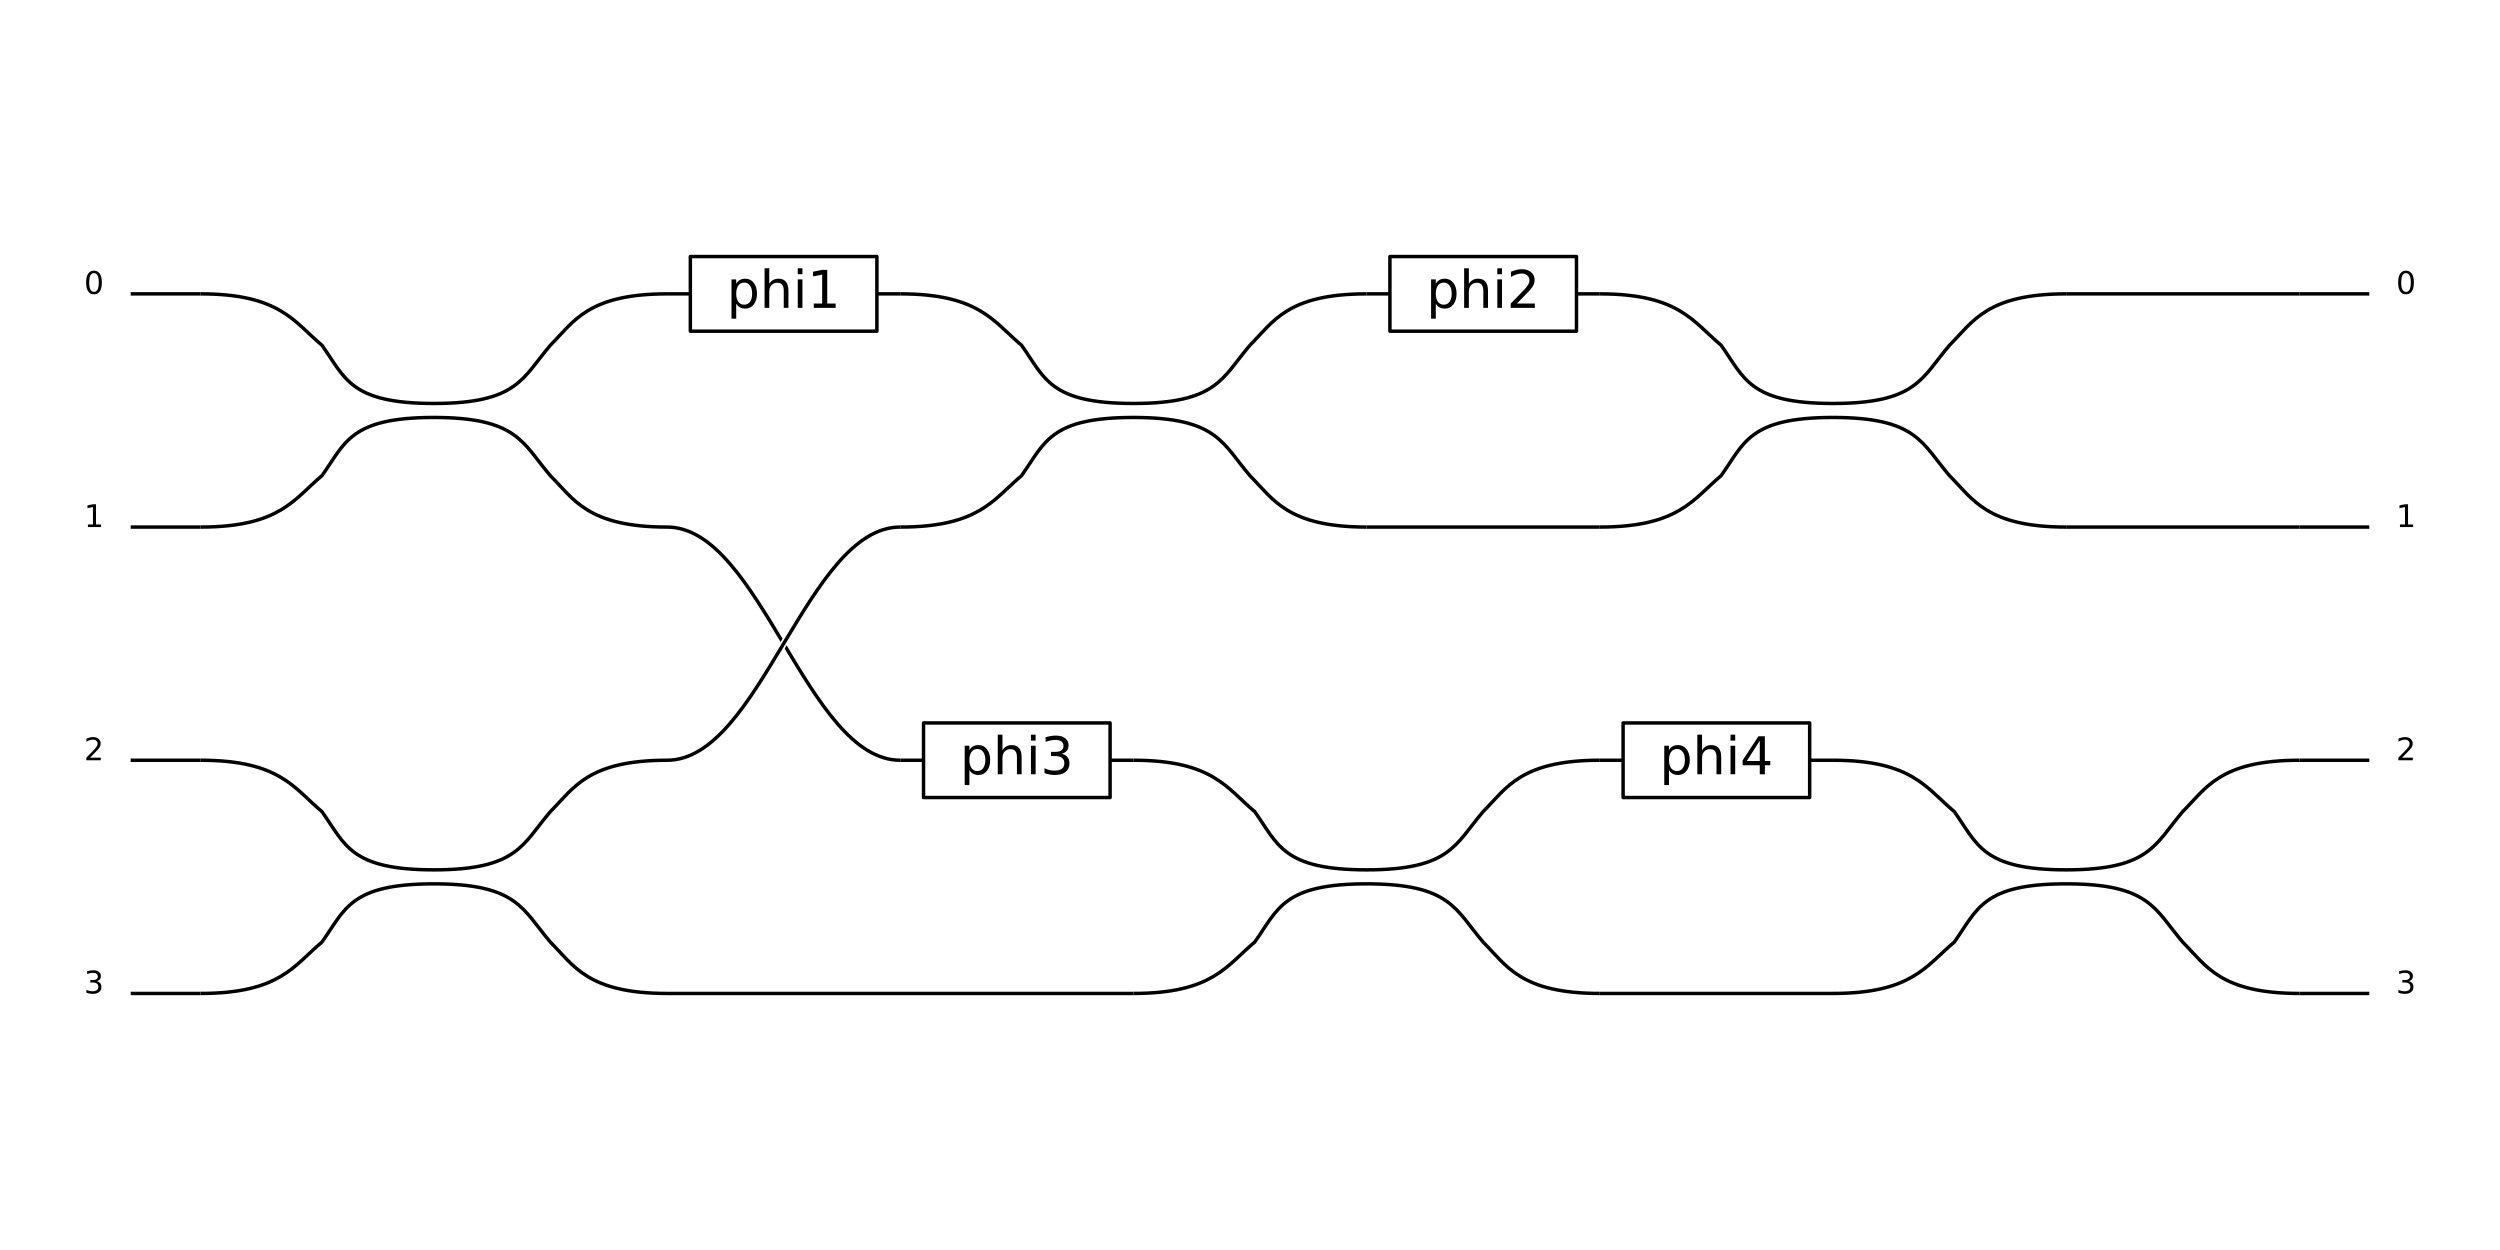
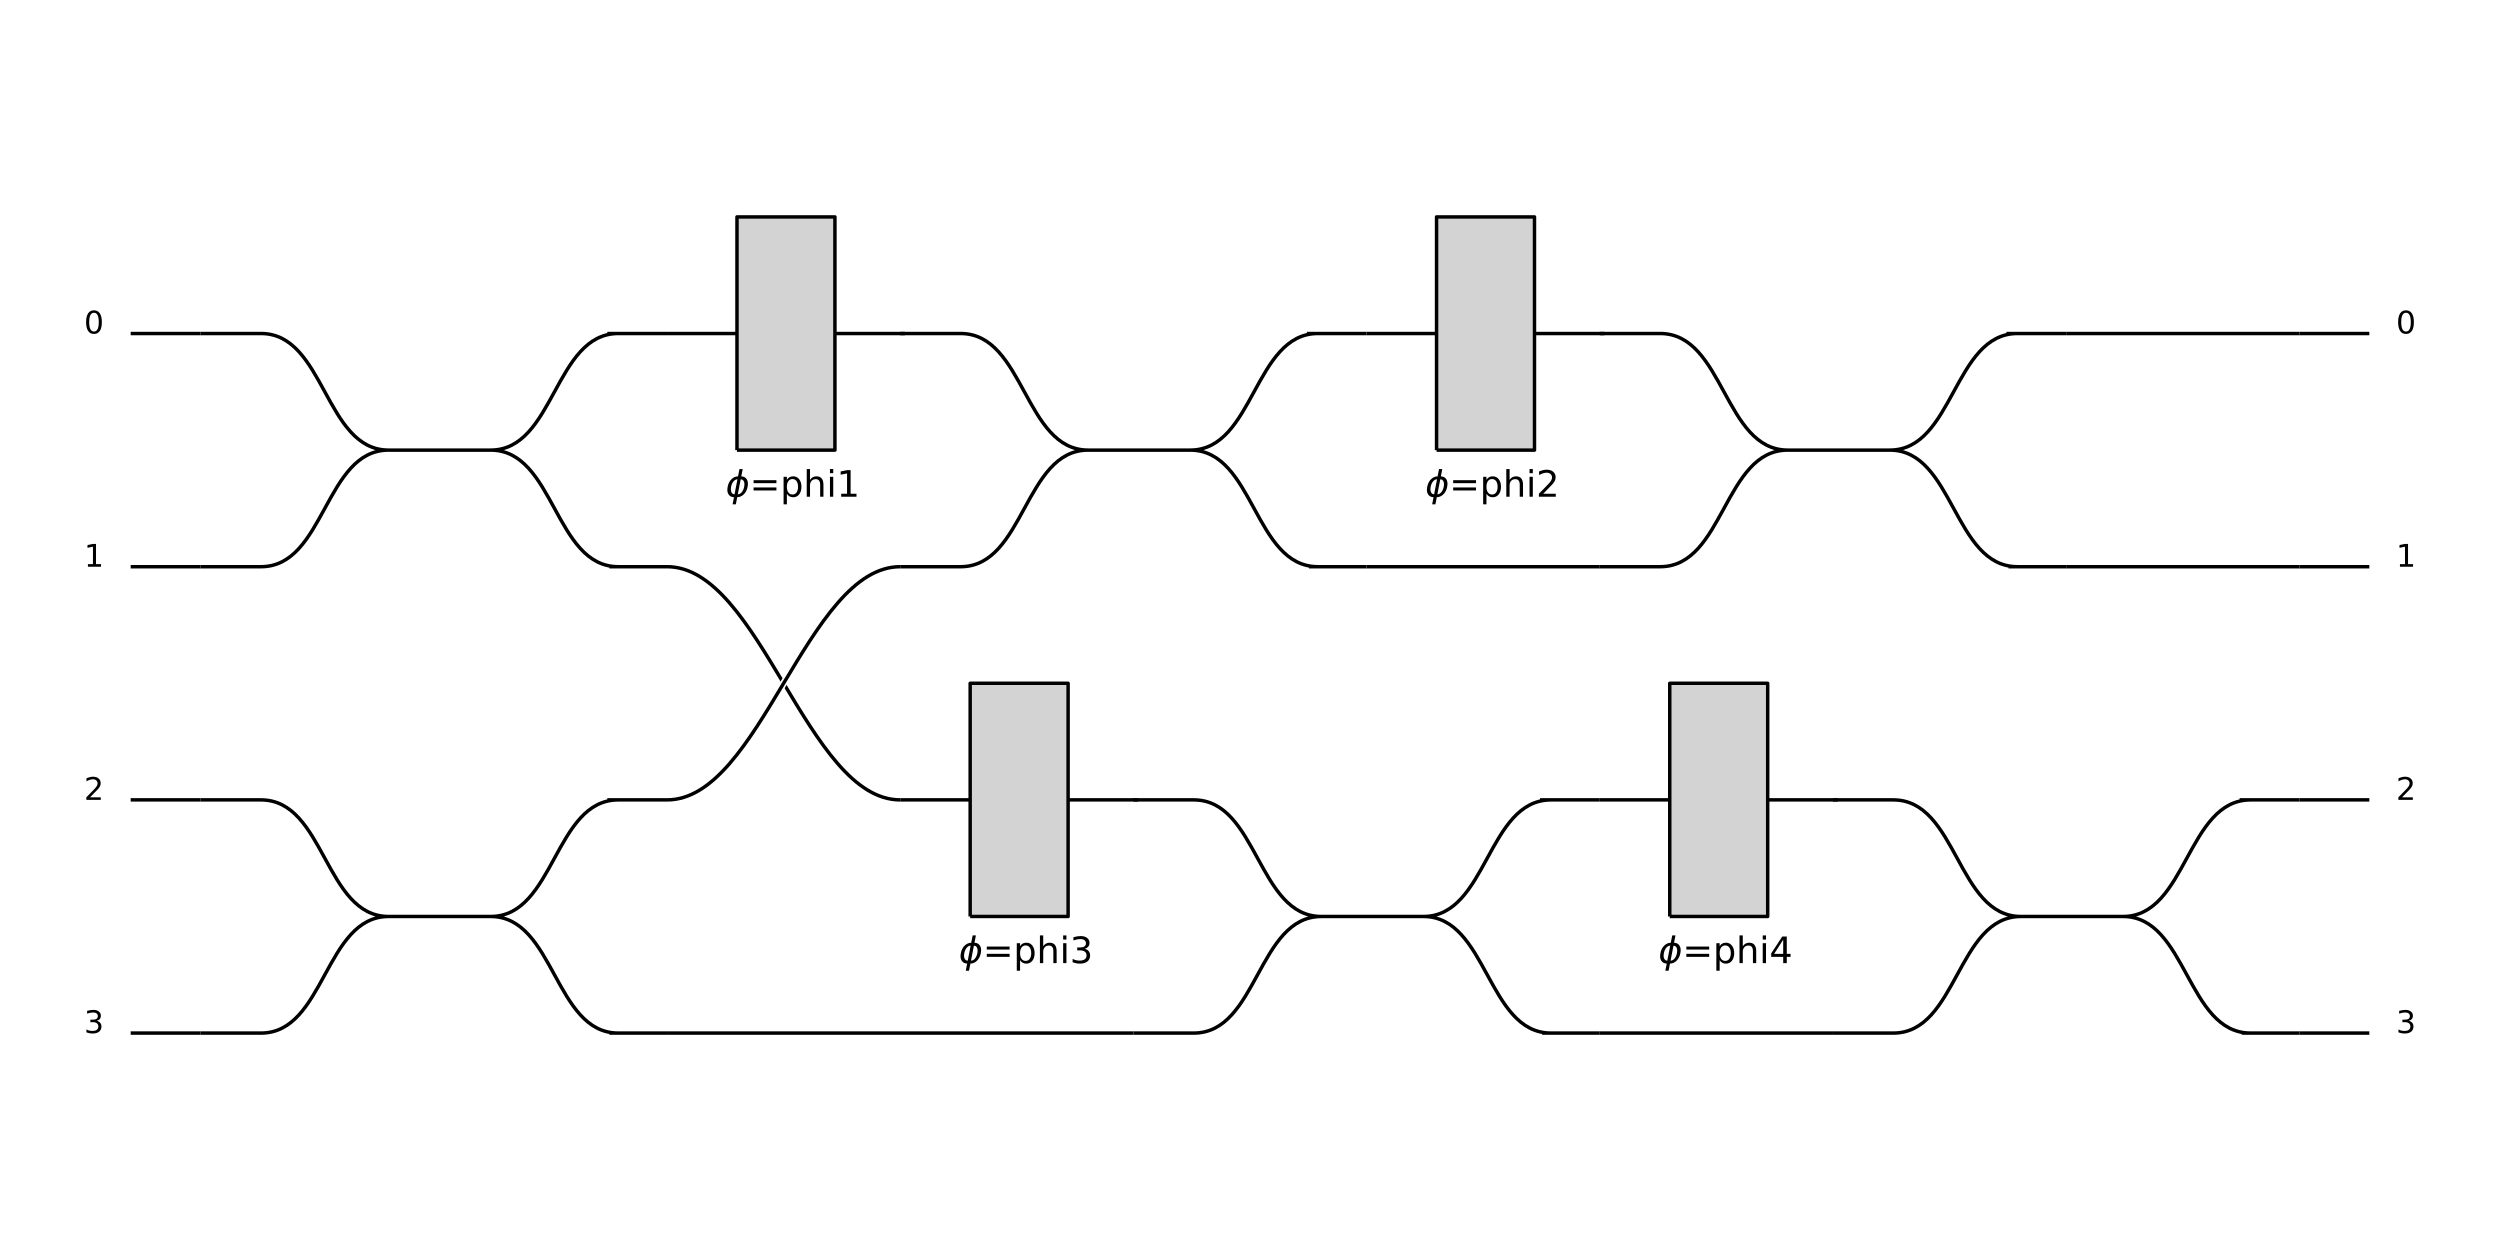
<svg xmlns="http://www.w3.org/2000/svg" xmlns:xlink="http://www.w3.org/1999/xlink" width="1440pt" height="720pt" viewBox="0 0 1440 720" version="1.1">
  <defs>
    <style type="text/css">*{stroke-linejoin: round; stroke-linecap: butt}</style>
  </defs>
  <g id="figure_1">
    <g id="patch_1">
      <path d="M 0 720 L 1440 720 L 1440 0 L 0 0 z " style="fill: #ffffff" />
    </g>
    <g id="axes_1">
      <g id="PatchCollection_1">
-         <path d="M 75.273 169.268 L 115.568 169.268 " clip-path="url(#staticClipPath)" style="fill: none; stroke: #000000; stroke-width: 2" />
-         <path d="M 75.273 303.586 L 115.568 303.586 " clip-path="url(#staticClipPath)" style="fill: none; stroke: #000000; stroke-width: 2" />
-         <path d="M 75.273 437.905 L 115.568 437.905 " clip-path="url(#staticClipPath)" style="fill: none; stroke: #000000; stroke-width: 2" />
-         <path d="M 75.273 572.223 L 115.568 572.223 " clip-path="url(#staticClipPath)" style="fill: none; stroke: #000000; stroke-width: 2" />
-         <path d="M 115.568 169.268 C 161.236 169.268 169.295 185.386 185.414 198.818 C 198.845 217.623 201.532 232.398 249.886 232.398 C 298.241 232.398 300.927 217.623 317.045 198.818 C 330.477 185.386 338.536 169.268 384.205 169.268 " clip-path="url(#staticClipPath)" style="fill: none; stroke: #000000; stroke-width: 2" />
-         <path d="M 115.568 303.586 C 161.236 303.586 169.295 287.468 185.414 274.036 C 198.845 255.232 201.532 240.457 249.886 240.457 C 298.241 240.457 300.927 255.232 317.045 274.036 C 330.477 287.468 338.536 303.586 384.205 303.586 " clip-path="url(#staticClipPath)" style="fill: none; stroke: #000000; stroke-width: 2" />
-         <path d="M 115.568 437.905 C 161.236 437.905 169.295 454.023 185.414 467.455 C 198.845 486.259 201.532 501.034 249.886 501.034 C 298.241 501.034 300.927 486.259 317.045 467.455 C 330.477 454.023 338.536 437.905 384.205 437.905 " clip-path="url(#staticClipPath)" style="fill: none; stroke: #000000; stroke-width: 2" />
-         <path d="M 115.568 572.223 C 161.236 572.223 169.295 556.105 185.414 542.673 C 198.845 523.868 201.532 509.093 249.886 509.093 C 298.241 509.093 300.927 523.868 317.045 542.673 C 330.477 556.105 338.536 572.223 384.205 572.223 " clip-path="url(#staticClipPath)" style="fill: none; stroke: #000000; stroke-width: 2" />
-         <path d="M 384.205 303.586 C 437.932 303.586 464.795 437.905 518.523 437.905 " clip-path="url(#staticClipPath)" style="fill: none; stroke: #ffffff; stroke-width: 4" />
-         <path d="M 384.205 303.586 C 437.932 303.586 464.795 437.905 518.523 437.905 " clip-path="url(#staticClipPath)" style="fill: none; stroke: #000000; stroke-width: 2" />
-         <path d="M 384.205 437.905 C 437.932 437.905 464.795 303.586 518.523 303.586 " clip-path="url(#staticClipPath)" style="fill: none; stroke: #ffffff; stroke-width: 4" />
-         <path d="M 384.205 437.905 C 437.932 437.905 464.795 303.586 518.523 303.586 " clip-path="url(#staticClipPath)" style="fill: none; stroke: #000000; stroke-width: 2" />
-         <path d="M 384.205 169.268 L 518.523 169.268 " clip-path="url(#staticClipPath)" style="fill: none; stroke: #000000; stroke-width: 2" />
-         <path d="M 397.636 147.777 L 505.091 147.777 L 505.091 190.759 L 397.636 190.759 z " clip-path="url(#staticClipPath)" style="fill: #ffffff; stroke: #000000; stroke-width: 2" />
-         <path d="M 518.523 437.905 L 652.841 437.905 " clip-path="url(#staticClipPath)" style="fill: none; stroke: #000000; stroke-width: 2" />
-         <path d="M 531.955 416.414 L 639.409 416.414 L 639.409 459.395 L 531.955 459.395 z " clip-path="url(#staticClipPath)" style="fill: #ffffff; stroke: #000000; stroke-width: 2" />
-         <path d="M 518.523 169.268 C 564.191 169.268 572.25 185.386 588.368 198.818 C 601.8 217.623 604.486 232.398 652.841 232.398 C 701.195 232.398 703.882 217.623 720 198.818 C 733.432 185.386 741.491 169.268 787.159 169.268 " clip-path="url(#staticClipPath)" style="fill: none; stroke: #000000; stroke-width: 2" />
-         <path d="M 518.523 303.586 C 564.191 303.586 572.25 287.468 588.368 274.036 C 601.8 255.232 604.486 240.457 652.841 240.457 C 701.195 240.457 703.882 255.232 720 274.036 C 733.432 287.468 741.491 303.586 787.159 303.586 " clip-path="url(#staticClipPath)" style="fill: none; stroke: #000000; stroke-width: 2" />
-         <path d="M 384.205 572.223 L 652.841 572.223 " clip-path="url(#staticClipPath)" style="fill: none; stroke: #000000; stroke-width: 2" />
-         <path d="M 652.841 437.905 C 698.509 437.905 706.568 454.023 722.686 467.455 C 736.118 486.259 738.805 501.034 787.159 501.034 C 835.514 501.034 838.2 486.259 854.318 467.455 C 867.75 454.023 875.809 437.905 921.477 437.905 " clip-path="url(#staticClipPath)" style="fill: none; stroke: #000000; stroke-width: 2" />
-         <path d="M 652.841 572.223 C 698.509 572.223 706.568 556.105 722.686 542.673 C 736.118 523.868 738.805 509.093 787.159 509.093 C 835.514 509.093 838.2 523.868 854.318 542.673 C 867.75 556.105 875.809 572.223 921.477 572.223 " clip-path="url(#staticClipPath)" style="fill: none; stroke: #000000; stroke-width: 2" />
-         <path d="M 787.159 169.268 L 921.477 169.268 " clip-path="url(#staticClipPath)" style="fill: none; stroke: #000000; stroke-width: 2" />
-         <path d="M 800.591 147.777 L 908.045 147.777 L 908.045 190.759 L 800.591 190.759 z " clip-path="url(#staticClipPath)" style="fill: #ffffff; stroke: #000000; stroke-width: 2" />
-         <path d="M 921.477 437.905 L 1055.795 437.905 " clip-path="url(#staticClipPath)" style="fill: none; stroke: #000000; stroke-width: 2" />
-         <path d="M 934.909 416.414 L 1042.364 416.414 L 1042.364 459.395 L 934.909 459.395 z " clip-path="url(#staticClipPath)" style="fill: #ffffff; stroke: #000000; stroke-width: 2" />
-         <path d="M 787.159 303.586 L 921.477 303.586 " clip-path="url(#staticClipPath)" style="fill: none; stroke: #000000; stroke-width: 2" />
-         <path d="M 921.477 169.268 C 967.145 169.268 975.205 185.386 991.323 198.818 C 1004.755 217.623 1007.441 232.398 1055.795 232.398 C 1104.15 232.398 1106.836 217.623 1122.955 198.818 C 1136.386 185.386 1144.445 169.268 1190.114 169.268 " clip-path="url(#staticClipPath)" style="fill: none; stroke: #000000; stroke-width: 2" />
-         <path d="M 921.477 303.586 C 967.145 303.586 975.205 287.468 991.323 274.036 C 1004.755 255.232 1007.441 240.457 1055.795 240.457 C 1104.15 240.457 1106.836 255.232 1122.955 274.036 C 1136.386 287.468 1144.445 303.586 1190.114 303.586 " clip-path="url(#staticClipPath)" style="fill: none; stroke: #000000; stroke-width: 2" />
-         <path d="M 921.477 572.223 L 1055.795 572.223 " clip-path="url(#staticClipPath)" style="fill: none; stroke: #000000; stroke-width: 2" />
-         <path d="M 1055.795 437.905 C 1101.464 437.905 1109.523 454.023 1125.641 467.455 C 1139.073 486.259 1141.759 501.034 1190.114 501.034 C 1238.468 501.034 1241.155 486.259 1257.273 467.455 C 1270.705 454.023 1278.764 437.905 1324.432 437.905 " clip-path="url(#staticClipPath)" style="fill: none; stroke: #000000; stroke-width: 2" />
-         <path d="M 1055.795 572.223 C 1101.464 572.223 1109.523 556.105 1125.641 542.673 C 1139.073 523.868 1141.759 509.093 1190.114 509.093 C 1238.468 509.093 1241.155 523.868 1257.273 542.673 C 1270.705 556.105 1278.764 572.223 1324.432 572.223 " clip-path="url(#staticClipPath)" style="fill: none; stroke: #000000; stroke-width: 2" />
-         <path d="M 1190.114 169.268 L 1324.432 169.268 " clip-path="url(#staticClipPath)" style="fill: none; stroke: #000000; stroke-width: 2" />
-         <path d="M 1190.114 303.586 L 1324.432 303.586 " clip-path="url(#staticClipPath)" style="fill: none; stroke: #000000; stroke-width: 2" />
-         <path d="M 1324.432 169.268 L 1364.727 169.268 " clip-path="url(#staticClipPath)" style="fill: none; stroke: #000000; stroke-width: 2" />
-         <path d="M 1324.432 303.586 L 1364.727 303.586 " clip-path="url(#staticClipPath)" style="fill: none; stroke: #000000; stroke-width: 2" />
-         <path d="M 1324.432 437.905 L 1364.727 437.905 " clip-path="url(#staticClipPath)" style="fill: none; stroke: #000000; stroke-width: 2" />
-         <path d="M 1324.432 572.223 L 1364.727 572.223 " clip-path="url(#staticClipPath)" style="fill: none; stroke: #000000; stroke-width: 2" />
+         <path d="M 75.273 192.102 L 115.568 192.102 " clip-path="url(#staticClipPath)" style="fill: none; stroke: #000000; stroke-width: 2" />
+         <path d="M 75.273 326.42 L 115.568 326.42 " clip-path="url(#staticClipPath)" style="fill: none; stroke: #000000; stroke-width: 2" />
+         <path d="M 75.273 460.739 L 115.568 460.739 " clip-path="url(#staticClipPath)" style="fill: none; stroke: #000000; stroke-width: 2" />
+         <path d="M 75.273 595.057 L 115.568 595.057 " clip-path="url(#staticClipPath)" style="fill: none; stroke: #000000; stroke-width: 2" />
+         <path d="M 150.341 192.103 C 187.17 192.103 187.005 259.261 223.834 259.261 M 223.839 259.261 C 187.005 259.261 187.17 326.42 150.341 326.42 M 223.839 259.261 L 282.629 259.261 M 282.629 259.261 C 319.463 259.261 319.298 192.103 356.127 192.103 M 282.629 259.261 C 319.463 259.261 319.298 326.42 356.127 326.42 M 115.568 192.102 L 150.491 192.102 M 150.496 326.42 L 115.568 326.42 M 351.015 326.42 L 384.205 326.42 M 349.804 192.102 L 384.205 192.102 " clip-path="url(#staticClipPath)" style="fill: none; stroke: #000000; stroke-width: 2" />
+         <path d="M 150.341 460.739 C 187.17 460.739 187.005 527.898 223.834 527.898 M 223.839 527.898 C 187.005 527.898 187.17 595.056 150.341 595.056 M 223.839 527.898 L 282.629 527.898 M 282.629 527.898 C 319.463 527.898 319.298 460.739 356.127 460.739 M 282.629 527.898 C 319.463 527.898 319.298 595.056 356.127 595.056 M 115.568 460.739 L 150.491 460.739 M 150.496 595.056 L 115.568 595.056 M 351.015 595.056 L 384.205 595.056 M 349.804 460.738 L 384.205 460.738 " clip-path="url(#staticClipPath)" style="fill: none; stroke: #000000; stroke-width: 2" />
+         <path d="M 384.205 325.883 C 437.932 326.42 464.795 460.739 518.523 460.739 " clip-path="url(#staticClipPath)" style="fill: none; stroke: #ffffff; stroke-width: 4" />
+         <path d="M 384.205 326.42 C 437.932 326.42 464.795 460.739 518.523 460.739 " clip-path="url(#staticClipPath)" style="fill: none; stroke: #000000; stroke-width: 2" />
+         <path d="M 384.205 460.201 C 437.932 460.739 464.795 326.42 518.523 326.42 " clip-path="url(#staticClipPath)" style="fill: none; stroke: #ffffff; stroke-width: 4" />
+         <path d="M 384.205 460.739 C 437.932 460.739 464.795 326.42 518.523 326.42 " clip-path="url(#staticClipPath)" style="fill: none; stroke: #000000; stroke-width: 2" />
+         <path d="M 384.205 192.102 L 424.5 192.102 M 480.914 192.102 L 521.209 192.102 " clip-path="url(#staticClipPath)" style="fill: none; stroke: #000000; stroke-width: 2" />
+         <path d="M 424.5 259.261 L 480.914 259.261 L 480.914 124.943 L 424.5 124.943 L 424.5 259.261 " clip-path="url(#staticClipPath)" style="fill: #d3d3d3; stroke: #000000; stroke-width: 2" />
+         <path d="M 518.523 460.739 L 558.818 460.739 M 615.232 460.739 L 655.527 460.739 " clip-path="url(#staticClipPath)" style="fill: none; stroke: #000000; stroke-width: 2" />
+         <path d="M 558.818 527.898 L 615.232 527.898 L 615.232 393.58 L 558.818 393.58 L 558.818 527.898 " clip-path="url(#staticClipPath)" style="fill: #d3d3d3; stroke: #000000; stroke-width: 2" />
+         <path d="M 553.296 192.103 C 590.125 192.103 589.959 259.261 626.788 259.261 M 626.793 259.261 C 589.959 259.261 590.125 326.42 553.295 326.42 M 626.793 259.261 L 685.583 259.261 M 685.583 259.261 C 722.418 259.261 722.252 192.103 759.081 192.103 M 685.583 259.261 C 722.418 259.261 722.252 326.42 759.081 326.42 M 518.523 192.102 L 553.445 192.102 M 553.451 326.42 L 518.523 326.42 M 753.97 326.42 L 787.159 326.42 M 752.759 192.102 L 787.159 192.102 " clip-path="url(#staticClipPath)" style="fill: none; stroke: #000000; stroke-width: 2" />
+         <path d="M 384.205 595.057 L 652.841 595.057 " clip-path="url(#staticClipPath)" style="fill: none; stroke: #000000; stroke-width: 2" />
+         <path d="M 687.614 460.739 C 724.443 460.739 724.277 527.898 761.106 527.898 M 761.112 527.898 C 724.277 527.898 724.443 595.056 687.613 595.056 M 761.112 527.898 L 819.902 527.898 M 819.902 527.898 C 856.736 527.898 856.57 460.739 893.4 460.739 M 819.902 527.898 C 856.736 527.898 856.57 595.056 893.4 595.056 M 652.841 460.739 L 687.764 460.739 M 687.769 595.056 L 652.841 595.056 M 888.288 595.056 L 921.477 595.056 M 887.077 460.738 L 921.477 460.738 " clip-path="url(#staticClipPath)" style="fill: none; stroke: #000000; stroke-width: 2" />
+         <path d="M 787.159 192.102 L 827.455 192.102 M 883.868 192.102 L 924.164 192.102 " clip-path="url(#staticClipPath)" style="fill: none; stroke: #000000; stroke-width: 2" />
+         <path d="M 827.455 259.261 L 883.868 259.261 L 883.868 124.943 L 827.455 124.943 L 827.455 259.261 " clip-path="url(#staticClipPath)" style="fill: #d3d3d3; stroke: #000000; stroke-width: 2" />
+         <path d="M 921.477 460.739 L 961.773 460.739 M 1018.186 460.739 L 1058.482 460.739 " clip-path="url(#staticClipPath)" style="fill: none; stroke: #000000; stroke-width: 2" />
+         <path d="M 961.773 527.898 L 1018.186 527.898 L 1018.186 393.58 L 961.773 393.58 L 961.773 527.898 " clip-path="url(#staticClipPath)" style="fill: #d3d3d3; stroke: #000000; stroke-width: 2" />
+         <path d="M 787.159 326.42 L 921.477 326.42 " clip-path="url(#staticClipPath)" style="fill: none; stroke: #000000; stroke-width: 2" />
+         <path d="M 956.25 192.103 C 993.079 192.103 992.914 259.261 1029.743 259.261 M 1029.748 259.261 C 992.914 259.261 993.079 326.42 956.25 326.42 M 1029.748 259.261 L 1088.538 259.261 M 1088.538 259.261 C 1125.372 259.261 1125.207 192.103 1162.036 192.103 M 1088.538 259.261 C 1125.372 259.261 1125.207 326.42 1162.036 326.42 M 921.477 192.102 L 956.4 192.102 M 956.405 326.42 L 921.477 326.42 M 1156.924 326.42 L 1190.114 326.42 M 1155.713 192.102 L 1190.114 192.102 " clip-path="url(#staticClipPath)" style="fill: none; stroke: #000000; stroke-width: 2" />
+         <path d="M 921.477 595.057 L 1055.795 595.057 " clip-path="url(#staticClipPath)" style="fill: none; stroke: #000000; stroke-width: 2" />
+         <path d="M 1090.568 460.739 C 1127.397 460.739 1127.232 527.898 1164.061 527.898 M 1164.066 527.898 C 1127.232 527.898 1127.397 595.056 1090.568 595.056 M 1164.066 527.898 L 1222.856 527.898 M 1222.856 527.898 C 1259.69 527.898 1259.525 460.739 1296.354 460.739 M 1222.856 527.898 C 1259.69 527.898 1259.525 595.056 1296.354 595.056 M 1055.795 460.739 L 1090.718 460.739 M 1090.723 595.056 L 1055.795 595.056 M 1291.243 595.056 L 1324.432 595.056 M 1290.031 460.738 L 1324.432 460.738 " clip-path="url(#staticClipPath)" style="fill: none; stroke: #000000; stroke-width: 2" />
+         <path d="M 1190.114 192.102 L 1324.432 192.102 " clip-path="url(#staticClipPath)" style="fill: none; stroke: #000000; stroke-width: 2" />
+         <path d="M 1190.114 326.42 L 1324.432 326.42 " clip-path="url(#staticClipPath)" style="fill: none; stroke: #000000; stroke-width: 2" />
+         <path d="M 1324.432 192.102 L 1364.727 192.102 " clip-path="url(#staticClipPath)" style="fill: none; stroke: #000000; stroke-width: 2" />
+         <path d="M 1324.432 326.42 L 1364.727 326.42 " clip-path="url(#staticClipPath)" style="fill: none; stroke: #000000; stroke-width: 2" />
+         <path d="M 1324.432 460.739 L 1364.727 460.739 " clip-path="url(#staticClipPath)" style="fill: none; stroke: #000000; stroke-width: 2" />
+         <path d="M 1324.432 595.057 L 1364.727 595.057 " clip-path="url(#staticClipPath)" style="fill: none; stroke: #000000; stroke-width: 2" />
      </g>
      <g id="text_1">
-         <g transform="translate(48.40909 169.2682)scale(0.18 -0.18)">
+         <g transform="translate(48.40909 192.1023)scale(0.18 -0.18)">
          <defs>
            <path id="DejaVuSans-30" d="M 2034 4250 Q 1547 4250 1301 3770 Q 1056 3291 1056 2328 Q 1056 1369 1301 889 Q 1547 409 2034 409 Q 2525 409 2770 889 Q 3016 1369 3016 2328 Q 3016 3291 2770 3770 Q 2525 4250 2034 4250 z M 2034 4750 Q 2819 4750 3233 4129 Q 3647 3509 3647 2328 Q 3647 1150 3233 529 Q 2819 -91 2034 -91 Q 1250 -91 836 529 Q 422 1150 422 2328 Q 422 3509 836 4129 Q 1250 4750 2034 4750 z " transform="scale(0.015625)" />
          </defs>
          <use xlink:href="#DejaVuSans-30" />
        </g>
      </g>
      <g id="text_2">
-         <g transform="translate(48.40909 303.5864)scale(0.18 -0.18)">
+         <g transform="translate(48.40909 326.4205)scale(0.18 -0.18)">
          <defs>
            <path id="DejaVuSans-31" d="M 794 531 L 1825 531 L 1825 4091 L 703 3866 L 703 4441 L 1819 4666 L 2450 4666 L 2450 531 L 3481 531 L 3481 0 L 794 0 L 794 531 z " transform="scale(0.015625)" />
          </defs>
          <use xlink:href="#DejaVuSans-31" />
        </g>
      </g>
      <g id="text_3">
-         <g transform="translate(48.40909 437.9045)scale(0.18 -0.18)">
+         <g transform="translate(48.40909 460.7386)scale(0.18 -0.18)">
          <defs>
            <path id="DejaVuSans-32" d="M 1228 531 L 3431 531 L 3431 0 L 469 0 L 469 531 Q 828 903 1448 1529 Q 2069 2156 2228 2338 Q 2531 2678 2651 2914 Q 2772 3150 2772 3378 Q 2772 3750 2511 3984 Q 2250 4219 1831 4219 Q 1534 4219 1204 4116 Q 875 4013 500 3803 L 500 4441 Q 881 4594 1212 4672 Q 1544 4750 1819 4750 Q 2544 4750 2975 4387 Q 3406 4025 3406 3419 Q 3406 3131 3298 2873 Q 3191 2616 2906 2266 Q 2828 2175 2409 1742 Q 1991 1309 1228 531 z " transform="scale(0.015625)" />
          </defs>
          <use xlink:href="#DejaVuSans-32" />
        </g>
      </g>
      <g id="text_4">
-         <g transform="translate(48.40909 572.2227)scale(0.18 -0.18)">
+         <g transform="translate(48.40909 595.0568)scale(0.18 -0.18)">
          <defs>
            <path id="DejaVuSans-33" d="M 2597 2516 Q 3050 2419 3304 2112 Q 3559 1806 3559 1356 Q 3559 666 3084 287 Q 2609 -91 1734 -91 Q 1441 -91 1130 -33 Q 819 25 488 141 L 488 750 Q 750 597 1062 519 Q 1375 441 1716 441 Q 2309 441 2620 675 Q 2931 909 2931 1356 Q 2931 1769 2642 2001 Q 2353 2234 1838 2234 L 1294 2234 L 1294 2753 L 1863 2753 Q 2328 2753 2575 2939 Q 2822 3125 2822 3475 Q 2822 3834 2567 4026 Q 2313 4219 1838 4219 Q 1578 4219 1281 4162 Q 984 4106 628 3988 L 628 4550 Q 988 4650 1302 4700 Q 1616 4750 1894 4750 Q 2613 4750 3031 4423 Q 3450 4097 3450 3541 Q 3450 3153 3228 2886 Q 3006 2619 2597 2516 z " transform="scale(0.015625)" />
          </defs>
          <use xlink:href="#DejaVuSans-33" />
        </g>
      </g>
      <g id="text_5">
-         <g transform="translate(418.6238 177.3273)scale(0.3 -0.3)">
+         <g transform="translate(417.9914 286.125)scale(0.21 -0.21)">
          <defs>
+             <path id="DejaVuSans-Oblique-3d5" d="M 2991 4863 L 2738 3572 Q 3363 3572 3684 3094 Q 4016 2606 3850 1747 Q 3681 888 3159 400 Q 2653 -78 2028 -78 L 1784 -1331 L 1213 -1331 L 1456 -78 Q 834 -78 509 400 Q 178 888 347 1747 Q 513 2606 1034 3094 Q 1544 3572 2166 3572 L 2419 4863 L 2991 4863 z M 2128 434 Q 2481 434 2784 756 Q 3116 1116 3244 1747 Q 3369 2372 3169 2738 Q 2991 3059 2638 3059 L 2128 434 z M 1556 434 L 2066 3059 Q 1716 3059 1413 2738 Q 1072 2372 953 1747 Q 834 1116 1028 756 Q 1203 434 1556 434 z " transform="scale(0.015625)" />
+             <path id="DejaVuSans-3d" d="M 678 2906 L 4684 2906 L 4684 2381 L 678 2381 L 678 2906 z M 678 1631 L 4684 1631 L 4684 1100 L 678 1100 L 678 1631 z " transform="scale(0.015625)" />
            <path id="DejaVuSans-70" d="M 1159 525 L 1159 -1331 L 581 -1331 L 581 3500 L 1159 3500 L 1159 2969 Q 1341 3281 1617 3432 Q 1894 3584 2278 3584 Q 2916 3584 3314 3078 Q 3713 2572 3713 1747 Q 3713 922 3314 415 Q 2916 -91 2278 -91 Q 1894 -91 1617 61 Q 1341 213 1159 525 z M 3116 1747 Q 3116 2381 2855 2742 Q 2594 3103 2138 3103 Q 1681 3103 1420 2742 Q 1159 2381 1159 1747 Q 1159 1113 1420 752 Q 1681 391 2138 391 Q 2594 391 2855 752 Q 3116 1113 3116 1747 z " transform="scale(0.015625)" />
            <path id="DejaVuSans-68" d="M 3513 2113 L 3513 0 L 2938 0 L 2938 2094 Q 2938 2591 2744 2837 Q 2550 3084 2163 3084 Q 1697 3084 1428 2787 Q 1159 2491 1159 1978 L 1159 0 L 581 0 L 581 4863 L 1159 4863 L 1159 2956 Q 1366 3272 1645 3428 Q 1925 3584 2291 3584 Q 2894 3584 3203 3211 Q 3513 2838 3513 2113 z " transform="scale(0.015625)" />
            <path id="DejaVuSans-69" d="M 603 3500 L 1178 3500 L 1178 0 L 603 0 L 603 3500 z M 603 4863 L 1178 4863 L 1178 4134 L 603 4134 L 603 4863 z " transform="scale(0.015625)" />
          </defs>
-           <use xlink:href="#DejaVuSans-70" />
-           <use xlink:href="#DejaVuSans-68" x="63.477" />
-           <use xlink:href="#DejaVuSans-69" x="126.855" />
-           <use xlink:href="#DejaVuSans-31" x="154.639" />
+           <use xlink:href="#DejaVuSans-Oblique-3d5" transform="translate(0 0.015625)" />
+           <use xlink:href="#DejaVuSans-3d" transform="translate(65.9668 0.015625)" />
+           <use xlink:href="#DejaVuSans-70" transform="translate(149.7559 0.015625)" />
+           <use xlink:href="#DejaVuSans-68" transform="translate(213.2324 0.015625)" />
+           <use xlink:href="#DejaVuSans-69" transform="translate(276.6113 0.015625)" />
+           <use xlink:href="#DejaVuSans-31" transform="translate(304.3945 0.015625)" />
        </g>
      </g>
      <g id="text_6">
-         <g transform="translate(552.942 445.9636)scale(0.3 -0.3)">
-           <use xlink:href="#DejaVuSans-70" />
-           <use xlink:href="#DejaVuSans-68" x="63.477" />
-           <use xlink:href="#DejaVuSans-69" x="126.855" />
-           <use xlink:href="#DejaVuSans-33" x="154.639" />
+         <g transform="translate(552.3095 554.7614)scale(0.21 -0.21)">
+           <use xlink:href="#DejaVuSans-Oblique-3d5" transform="translate(0 0.015625)" />
+           <use xlink:href="#DejaVuSans-3d" transform="translate(65.9668 0.015625)" />
+           <use xlink:href="#DejaVuSans-70" transform="translate(149.7559 0.015625)" />
+           <use xlink:href="#DejaVuSans-68" transform="translate(213.2324 0.015625)" />
+           <use xlink:href="#DejaVuSans-69" transform="translate(276.6113 0.015625)" />
+           <use xlink:href="#DejaVuSans-33" transform="translate(304.3945 0.015625)" />
        </g>
      </g>
      <g id="text_7">
-         <g transform="translate(821.5783 177.3273)scale(0.3 -0.3)">
-           <use xlink:href="#DejaVuSans-70" />
-           <use xlink:href="#DejaVuSans-68" x="63.477" />
-           <use xlink:href="#DejaVuSans-69" x="126.855" />
-           <use xlink:href="#DejaVuSans-32" x="154.639" />
+         <g transform="translate(820.9459 286.125)scale(0.21 -0.21)">
+           <use xlink:href="#DejaVuSans-Oblique-3d5" transform="translate(0 0.015625)" />
+           <use xlink:href="#DejaVuSans-3d" transform="translate(65.9668 0.015625)" />
+           <use xlink:href="#DejaVuSans-70" transform="translate(149.7559 0.015625)" />
+           <use xlink:href="#DejaVuSans-68" transform="translate(213.2324 0.015625)" />
+           <use xlink:href="#DejaVuSans-69" transform="translate(276.6113 0.015625)" />
+           <use xlink:href="#DejaVuSans-32" transform="translate(304.3945 0.015625)" />
        </g>
      </g>
      <g id="text_8">
-         <g transform="translate(955.8965 445.9636)scale(0.3 -0.3)">
+         <g transform="translate(955.2641 554.7614)scale(0.21 -0.21)">
          <defs>
            <path id="DejaVuSans-34" d="M 2419 4116 L 825 1625 L 2419 1625 L 2419 4116 z M 2253 4666 L 3047 4666 L 3047 1625 L 3713 1625 L 3713 1100 L 3047 1100 L 3047 0 L 2419 0 L 2419 1100 L 313 1100 L 313 1709 L 2253 4666 z " transform="scale(0.015625)" />
          </defs>
-           <use xlink:href="#DejaVuSans-70" />
-           <use xlink:href="#DejaVuSans-68" x="63.477" />
-           <use xlink:href="#DejaVuSans-69" x="126.855" />
-           <use xlink:href="#DejaVuSans-34" x="154.639" />
+           <use xlink:href="#DejaVuSans-Oblique-3d5" transform="translate(0 0.015625)" />
+           <use xlink:href="#DejaVuSans-3d" transform="translate(65.9668 0.015625)" />
+           <use xlink:href="#DejaVuSans-70" transform="translate(149.7559 0.015625)" />
+           <use xlink:href="#DejaVuSans-68" transform="translate(213.2324 0.015625)" />
+           <use xlink:href="#DejaVuSans-69" transform="translate(276.6113 0.015625)" />
+           <use xlink:href="#DejaVuSans-34" transform="translate(304.3945 0.015625)" />
        </g>
      </g>
      <g id="text_9">
-         <g transform="translate(1380.138 169.2682)scale(0.18 -0.18)">
+         <g transform="translate(1380.138 192.1023)scale(0.18 -0.18)">
          <use xlink:href="#DejaVuSans-30" />
        </g>
      </g>
      <g id="text_10">
-         <g transform="translate(1380.138 303.5864)scale(0.18 -0.18)">
+         <g transform="translate(1380.138 326.4205)scale(0.18 -0.18)">
          <use xlink:href="#DejaVuSans-31" />
        </g>
      </g>
      <g id="text_11">
-         <g transform="translate(1380.138 437.9045)scale(0.18 -0.18)">
+         <g transform="translate(1380.138 460.7386)scale(0.18 -0.18)">
          <use xlink:href="#DejaVuSans-32" />
        </g>
      </g>
      <g id="text_12">
-         <g transform="translate(1380.138 572.2227)scale(0.18 -0.18)">
+         <g transform="translate(1380.138 595.0568)scale(0.18 -0.18)">
          <use xlink:href="#DejaVuSans-33" />
        </g>
      </g>
    </g>
  </g>
  <defs>
    <clipPath id="staticClipPath">
      <rect x="10.8" y="10.8" width="1418.4" height="698.4" />
    </clipPath>
  </defs>
</svg>
